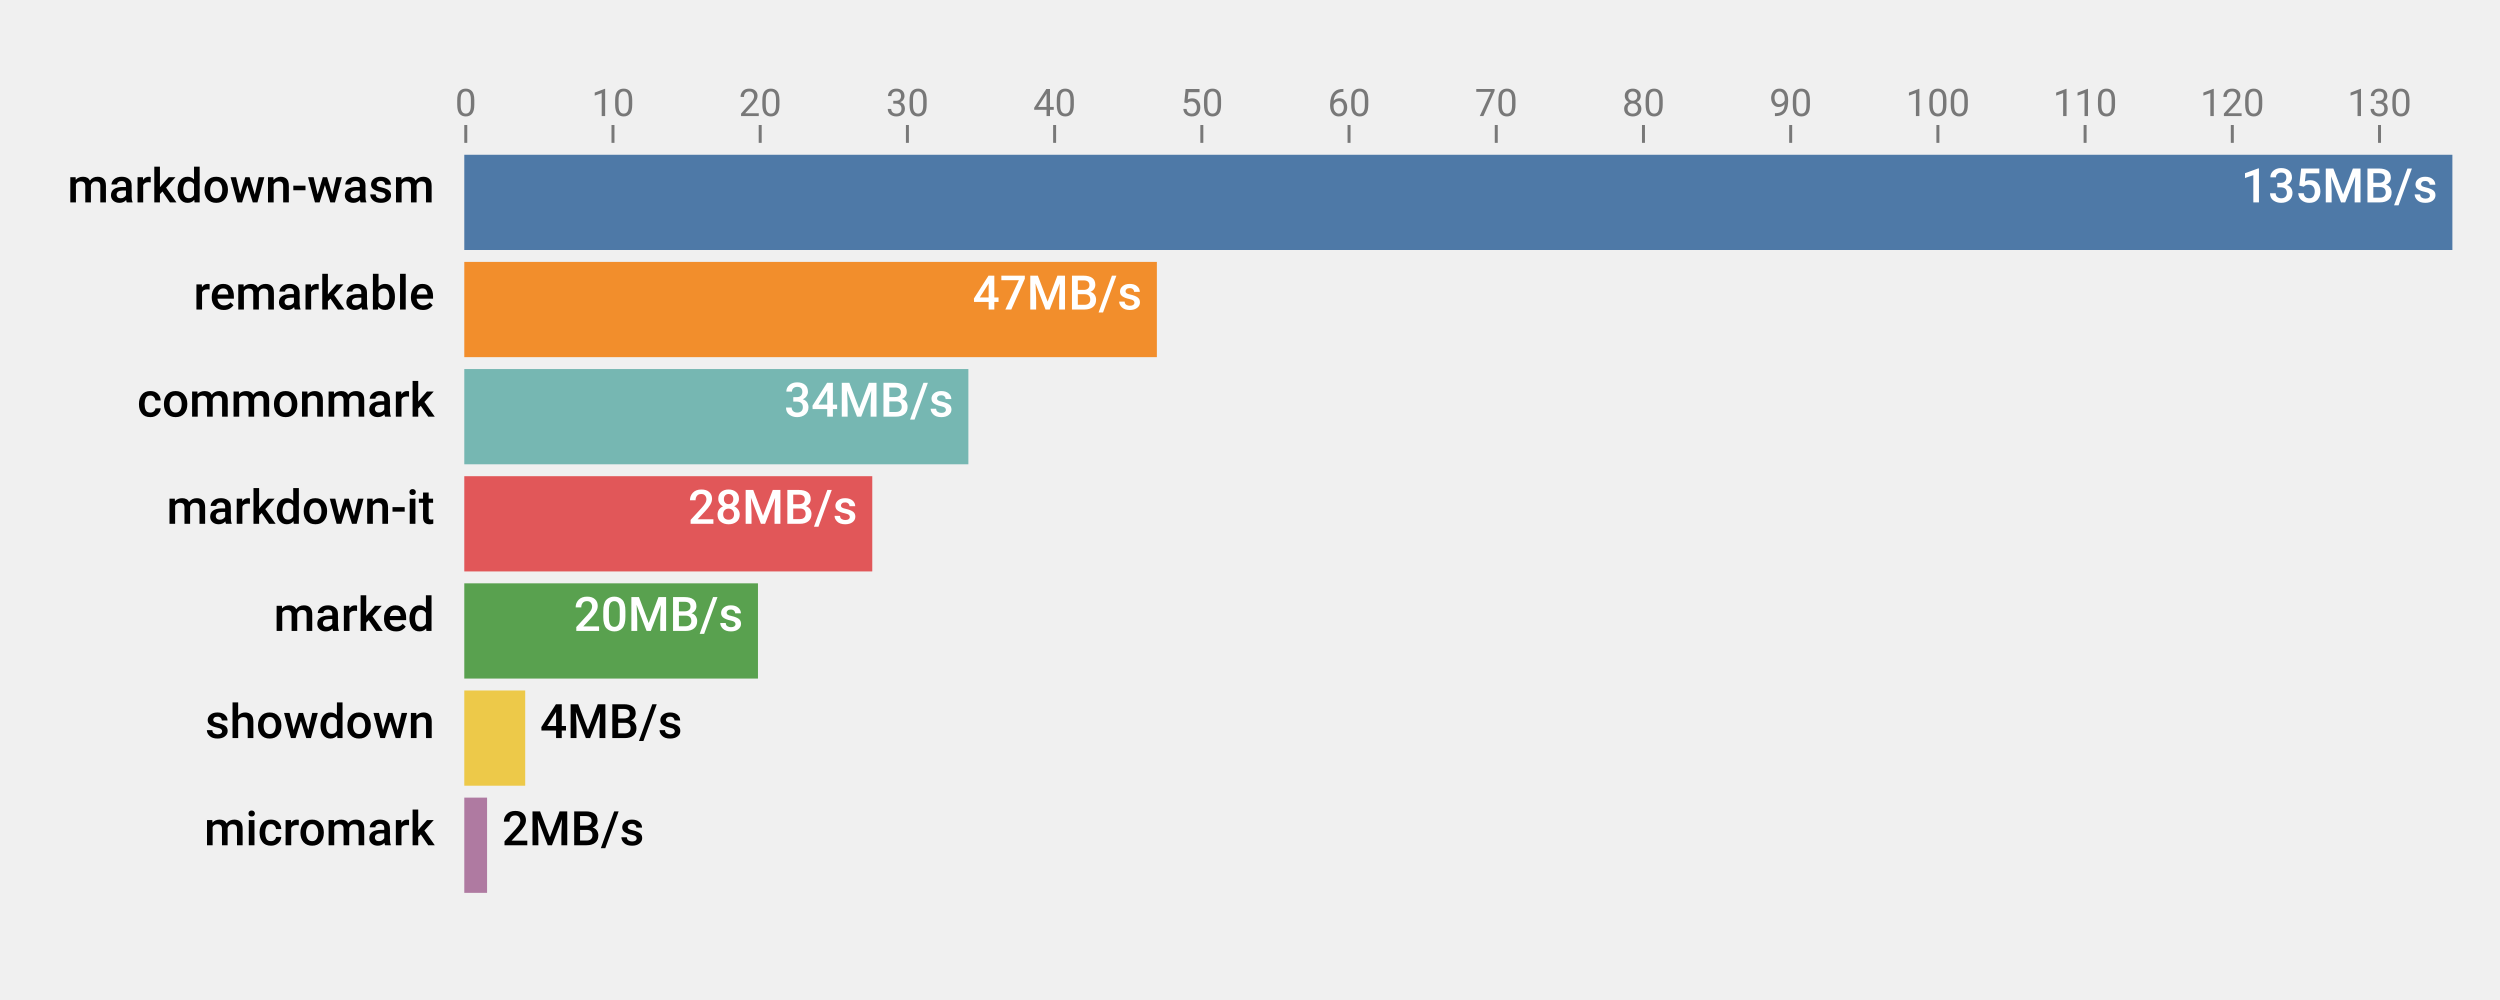
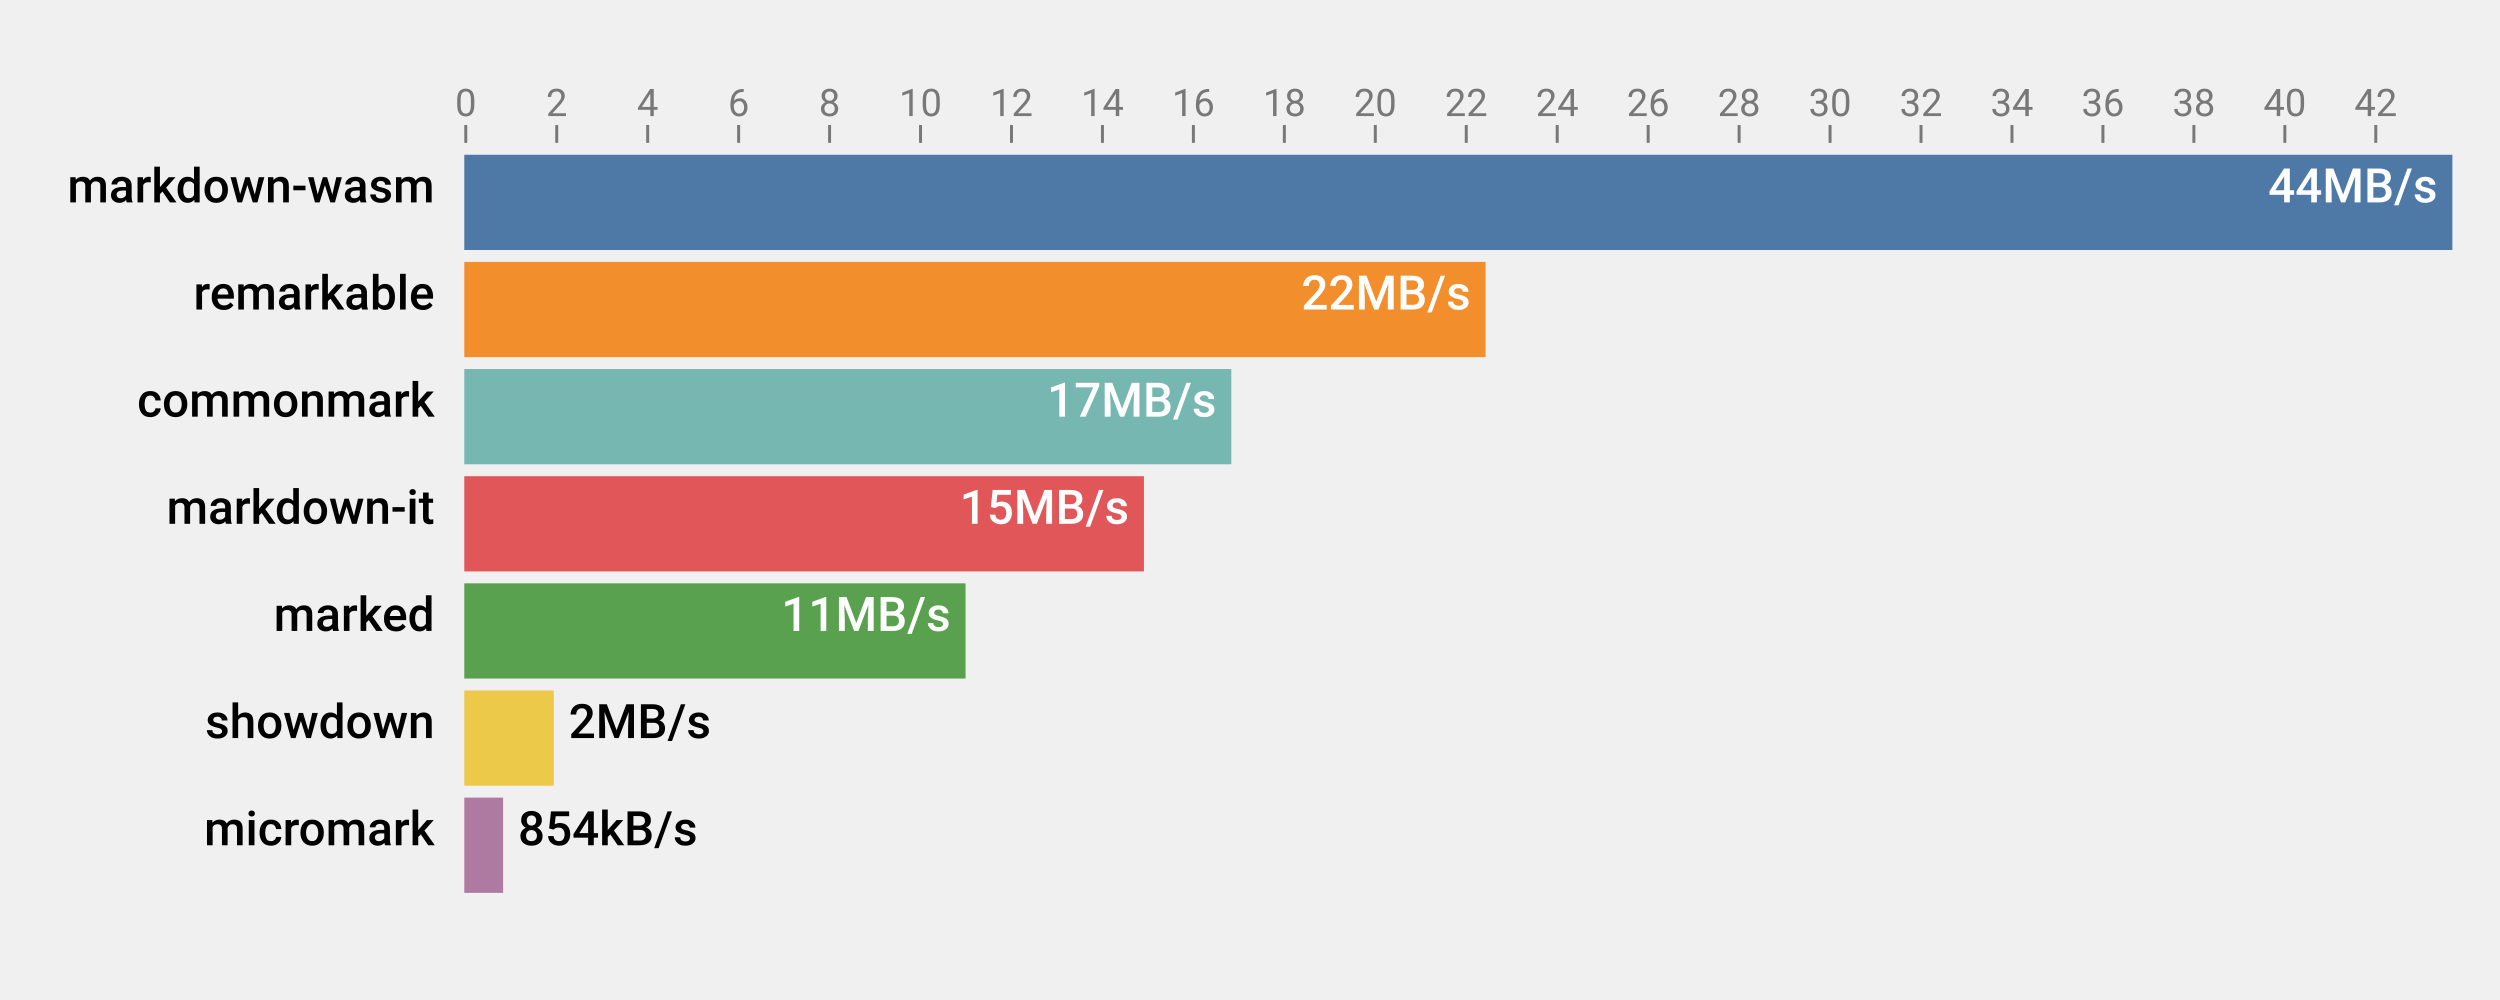
<svg xmlns="http://www.w3.org/2000/svg" width="840" height="336" font-family="system-ui,-apple-system,&quot;Segoe UI&quot;,Roboto,&quot;Helvetica Neue&quot;,&quot;Noto Sans&quot;,&quot;Liberation Sans&quot;,Arial,sans-serif" font-size="16">
  <g font-weight="500" text-anchor="end">
    <text x="156" y="68" alignment-baseline="central" dx="-10">markdown-wasm</text>
    <text x="156" y="104" alignment-baseline="central" dx="-10">remarkable</text>
    <text x="156" y="140" alignment-baseline="central" dx="-10">commonmark</text>
    <text x="156" y="176" alignment-baseline="central" dx="-10">markdown-it</text>
    <text x="156" y="212" alignment-baseline="central" dx="-10">marked</text>
    <text x="156" y="248" alignment-baseline="central" dx="-10">showdown</text>
    <text x="156" y="284" alignment-baseline="central" dx="-10">micromark</text>
  </g>
  <path fill="#4e79a7" d="M156 52h668v32H156z" />
-   <path fill="#f28e2c" d="M156 88h232.709v32H156z" />
-   <path fill="#76b7b2" d="M156 124h169.374v32H156z" />
-   <path fill="#e15759" d="M156 160h137.082v32H156z" />
-   <path fill="#59a14f" d="M156 196h98.675v32H156z" />
-   <path fill="#edc949" d="M156 232h20.466v32H156z" />
-   <path fill="#af7aa1" d="M156 268h7.656v32H156z" />
+   <path fill="#f28e2c" d="M156 88h343.145v32H156z" />
+   <path fill="#76b7b2" d="M156 124h257.721v32H156z" />
+   <path fill="#e15759" d="M156 160h228.365v32H156z" />
+   <path fill="#59a14f" d="M156 196h168.426v32H156z" />
+   <path fill="#edc949" d="M156 232h30.079v32H156z" />
+   <path fill="#af7aa1" d="M156 268h13.045v32H156z" />
  <g fill="#fff" font-weight="500" text-anchor="end">
-     <text x="824" y="68" alignment-baseline="central" dx="-5">135MB/s</text>
-     <text x="388.709" y="104" alignment-baseline="central" dx="-5">47MB/s</text>
-     <text x="325.374" y="140" alignment-baseline="central" dx="-5">34MB/s</text>
-     <text x="293.082" y="176" alignment-baseline="central" dx="-5">28MB/s</text>
-     <text x="254.675" y="212" alignment-baseline="central" dx="-5">20MB/s</text>
-     <text x="176.466" y="248" fill="#000" alignment-baseline="central" dx="5" text-anchor="start">4MB/s</text>
-     <text x="163.656" y="284" fill="#000" alignment-baseline="central" dx="5" text-anchor="start">2MB/s</text>
+     <text x="824" y="68" alignment-baseline="central" dx="-5">44MB/s</text>
+     <text x="499.145" y="104" alignment-baseline="central" dx="-5">22MB/s</text>
+     <text x="413.721" y="140" alignment-baseline="central" dx="-5">17MB/s</text>
+     <text x="384.365" y="176" alignment-baseline="central" dx="-5">15MB/s</text>
+     <text x="324.426" y="212" alignment-baseline="central" dx="-5">11MB/s</text>
+     <text x="186.079" y="248" fill="#000" alignment-baseline="central" dx="5" text-anchor="start">2MB/s</text>
+     <text x="169.045" y="284" fill="#000" alignment-baseline="central" dx="5" text-anchor="start">854kB/s</text>
  </g>
  <g fill="none" font-size="12.8" opacity=".5" text-anchor="middle">
    <g class="tick" opacity="1">
      <path stroke="currentColor" d="M156.5 48v-6" />
      <text y="-9" fill="currentColor" dy="0em" transform="translate(156.5 48)">0</text>
    </g>
    <g class="tick" opacity="1">
-       <path stroke="currentColor" d="M205.963 48v-6" />
-       <text y="-9" fill="currentColor" dy="0em" transform="translate(205.963 48)">10</text>
+       <path stroke="currentColor" d="M187.06 48v-6" />
+       <text y="-9" fill="currentColor" dy="0em" transform="translate(187.06 48)">2</text>
    </g>
    <g class="tick" opacity="1">
-       <path stroke="currentColor" d="M255.426 48v-6" />
-       <text y="-9" fill="currentColor" dy="0em" transform="translate(255.426 48)">20</text>
+       <path stroke="currentColor" d="M217.62 48v-6" />
+       <text y="-9" fill="currentColor" dy="0em" transform="translate(217.62 48)">4</text>
    </g>
    <g class="tick" opacity="1">
-       <path stroke="currentColor" d="M304.89 48v-6" />
-       <text y="-9" fill="currentColor" dy="0em" transform="translate(304.89 48)">30</text>
+       <path stroke="currentColor" d="M248.18 48v-6" />
+       <text y="-9" fill="currentColor" dy="0em" transform="translate(248.18 48)">6</text>
    </g>
    <g class="tick" opacity="1">
-       <path stroke="currentColor" d="M354.352 48v-6" />
-       <text y="-9" fill="currentColor" dy="0em" transform="translate(354.352 48)">40</text>
+       <path stroke="currentColor" d="M278.74 48v-6" />
+       <text y="-9" fill="currentColor" dy="0em" transform="translate(278.74 48)">8</text>
    </g>
    <g class="tick" opacity="1">
-       <path stroke="currentColor" d="M403.816 48v-6" />
-       <text y="-9" fill="currentColor" dy="0em" transform="translate(403.816 48)">50</text>
+       <path stroke="currentColor" d="M309.301 48v-6" />
+       <text y="-9" fill="currentColor" dy="0em" transform="translate(309.301 48)">10</text>
    </g>
    <g class="tick" opacity="1">
-       <path stroke="currentColor" d="M453.279 48v-6" />
-       <text y="-9" fill="currentColor" dy="0em" transform="translate(453.279 48)">60</text>
+       <path stroke="currentColor" d="M339.861 48v-6" />
+       <text y="-9" fill="currentColor" dy="0em" transform="translate(339.861 48)">12</text>
    </g>
    <g class="tick" opacity="1">
-       <path stroke="currentColor" d="M502.742 48v-6" />
-       <text y="-9" fill="currentColor" dy="0em" transform="translate(502.742 48)">70</text>
+       <path stroke="currentColor" d="M370.421 48v-6" />
+       <text y="-9" fill="currentColor" dy="0em" transform="translate(370.421 48)">14</text>
    </g>
    <g class="tick" opacity="1">
-       <path stroke="currentColor" d="M552.205 48v-6" />
-       <text y="-9" fill="currentColor" dy="0em" transform="translate(552.205 48)">80</text>
+       <path stroke="currentColor" d="M400.982 48v-6" />
+       <text y="-9" fill="currentColor" dy="0em" transform="translate(400.982 48)">16</text>
    </g>
    <g class="tick" opacity="1">
-       <path stroke="currentColor" d="M601.668 48v-6" />
-       <text y="-9" fill="currentColor" dy="0em" transform="translate(601.668 48)">90</text>
+       <path stroke="currentColor" d="M431.542 48v-6" />
+       <text y="-9" fill="currentColor" dy="0em" transform="translate(431.542 48)">18</text>
    </g>
    <g class="tick" opacity="1">
-       <path stroke="currentColor" d="M651.131 48v-6" />
-       <text y="-9" fill="currentColor" dy="0em" transform="translate(651.131 48)">100</text>
+       <path stroke="currentColor" d="M462.102 48v-6" />
+       <text y="-9" fill="currentColor" dy="0em" transform="translate(462.102 48)">20</text>
    </g>
    <g class="tick" opacity="1">
-       <path stroke="currentColor" d="M700.594 48v-6" />
-       <text y="-9" fill="currentColor" dy="0em" transform="translate(700.594 48)">110</text>
+       <path stroke="currentColor" d="M492.662 48v-6" />
+       <text y="-9" fill="currentColor" dy="0em" transform="translate(492.662 48)">22</text>
    </g>
    <g class="tick" opacity="1">
-       <path stroke="currentColor" d="M750.057 48v-6" />
-       <text y="-9" fill="currentColor" dy="0em" transform="translate(750.057 48)">120</text>
+       <path stroke="currentColor" d="M523.222 48v-6" />
+       <text y="-9" fill="currentColor" dy="0em" transform="translate(523.222 48)">24</text>
    </g>
    <g class="tick" opacity="1">
-       <path stroke="currentColor" d="M799.52 48v-6" />
-       <text y="-9" fill="currentColor" dy="0em" transform="translate(799.52 48)">130</text>
+       <path stroke="currentColor" d="M553.783 48v-6" />
+       <text y="-9" fill="currentColor" dy="0em" transform="translate(553.783 48)">26</text>
+     </g>
+     <g class="tick" opacity="1">
+       <path stroke="currentColor" d="M584.343 48v-6" />
+       <text y="-9" fill="currentColor" dy="0em" transform="translate(584.343 48)">28</text>
+     </g>
+     <g class="tick" opacity="1">
+       <path stroke="currentColor" d="M614.903 48v-6" />
+       <text y="-9" fill="currentColor" dy="0em" transform="translate(614.903 48)">30</text>
+     </g>
+     <g class="tick" opacity="1">
+       <path stroke="currentColor" d="M645.463 48v-6" />
+       <text y="-9" fill="currentColor" dy="0em" transform="translate(645.463 48)">32</text>
+     </g>
+     <g class="tick" opacity="1">
+       <path stroke="currentColor" d="M676.024 48v-6" />
+       <text y="-9" fill="currentColor" dy="0em" transform="translate(676.024 48)">34</text>
+     </g>
+     <g class="tick" opacity="1">
+       <path stroke="currentColor" d="M706.584 48v-6" />
+       <text y="-9" fill="currentColor" dy="0em" transform="translate(706.584 48)">36</text>
+     </g>
+     <g class="tick" opacity="1">
+       <path stroke="currentColor" d="M737.144 48v-6" />
+       <text y="-9" fill="currentColor" dy="0em" transform="translate(737.144 48)">38</text>
+     </g>
+     <g class="tick" opacity="1">
+       <path stroke="currentColor" d="M767.704 48v-6" />
+       <text y="-9" fill="currentColor" dy="0em" transform="translate(767.704 48)">40</text>
+     </g>
+     <g class="tick" opacity="1">
+       <path stroke="currentColor" d="M798.264 48v-6" />
+       <text y="-9" fill="currentColor" dy="0em" transform="translate(798.264 48)">42</text>
    </g>
  </g>
</svg>
